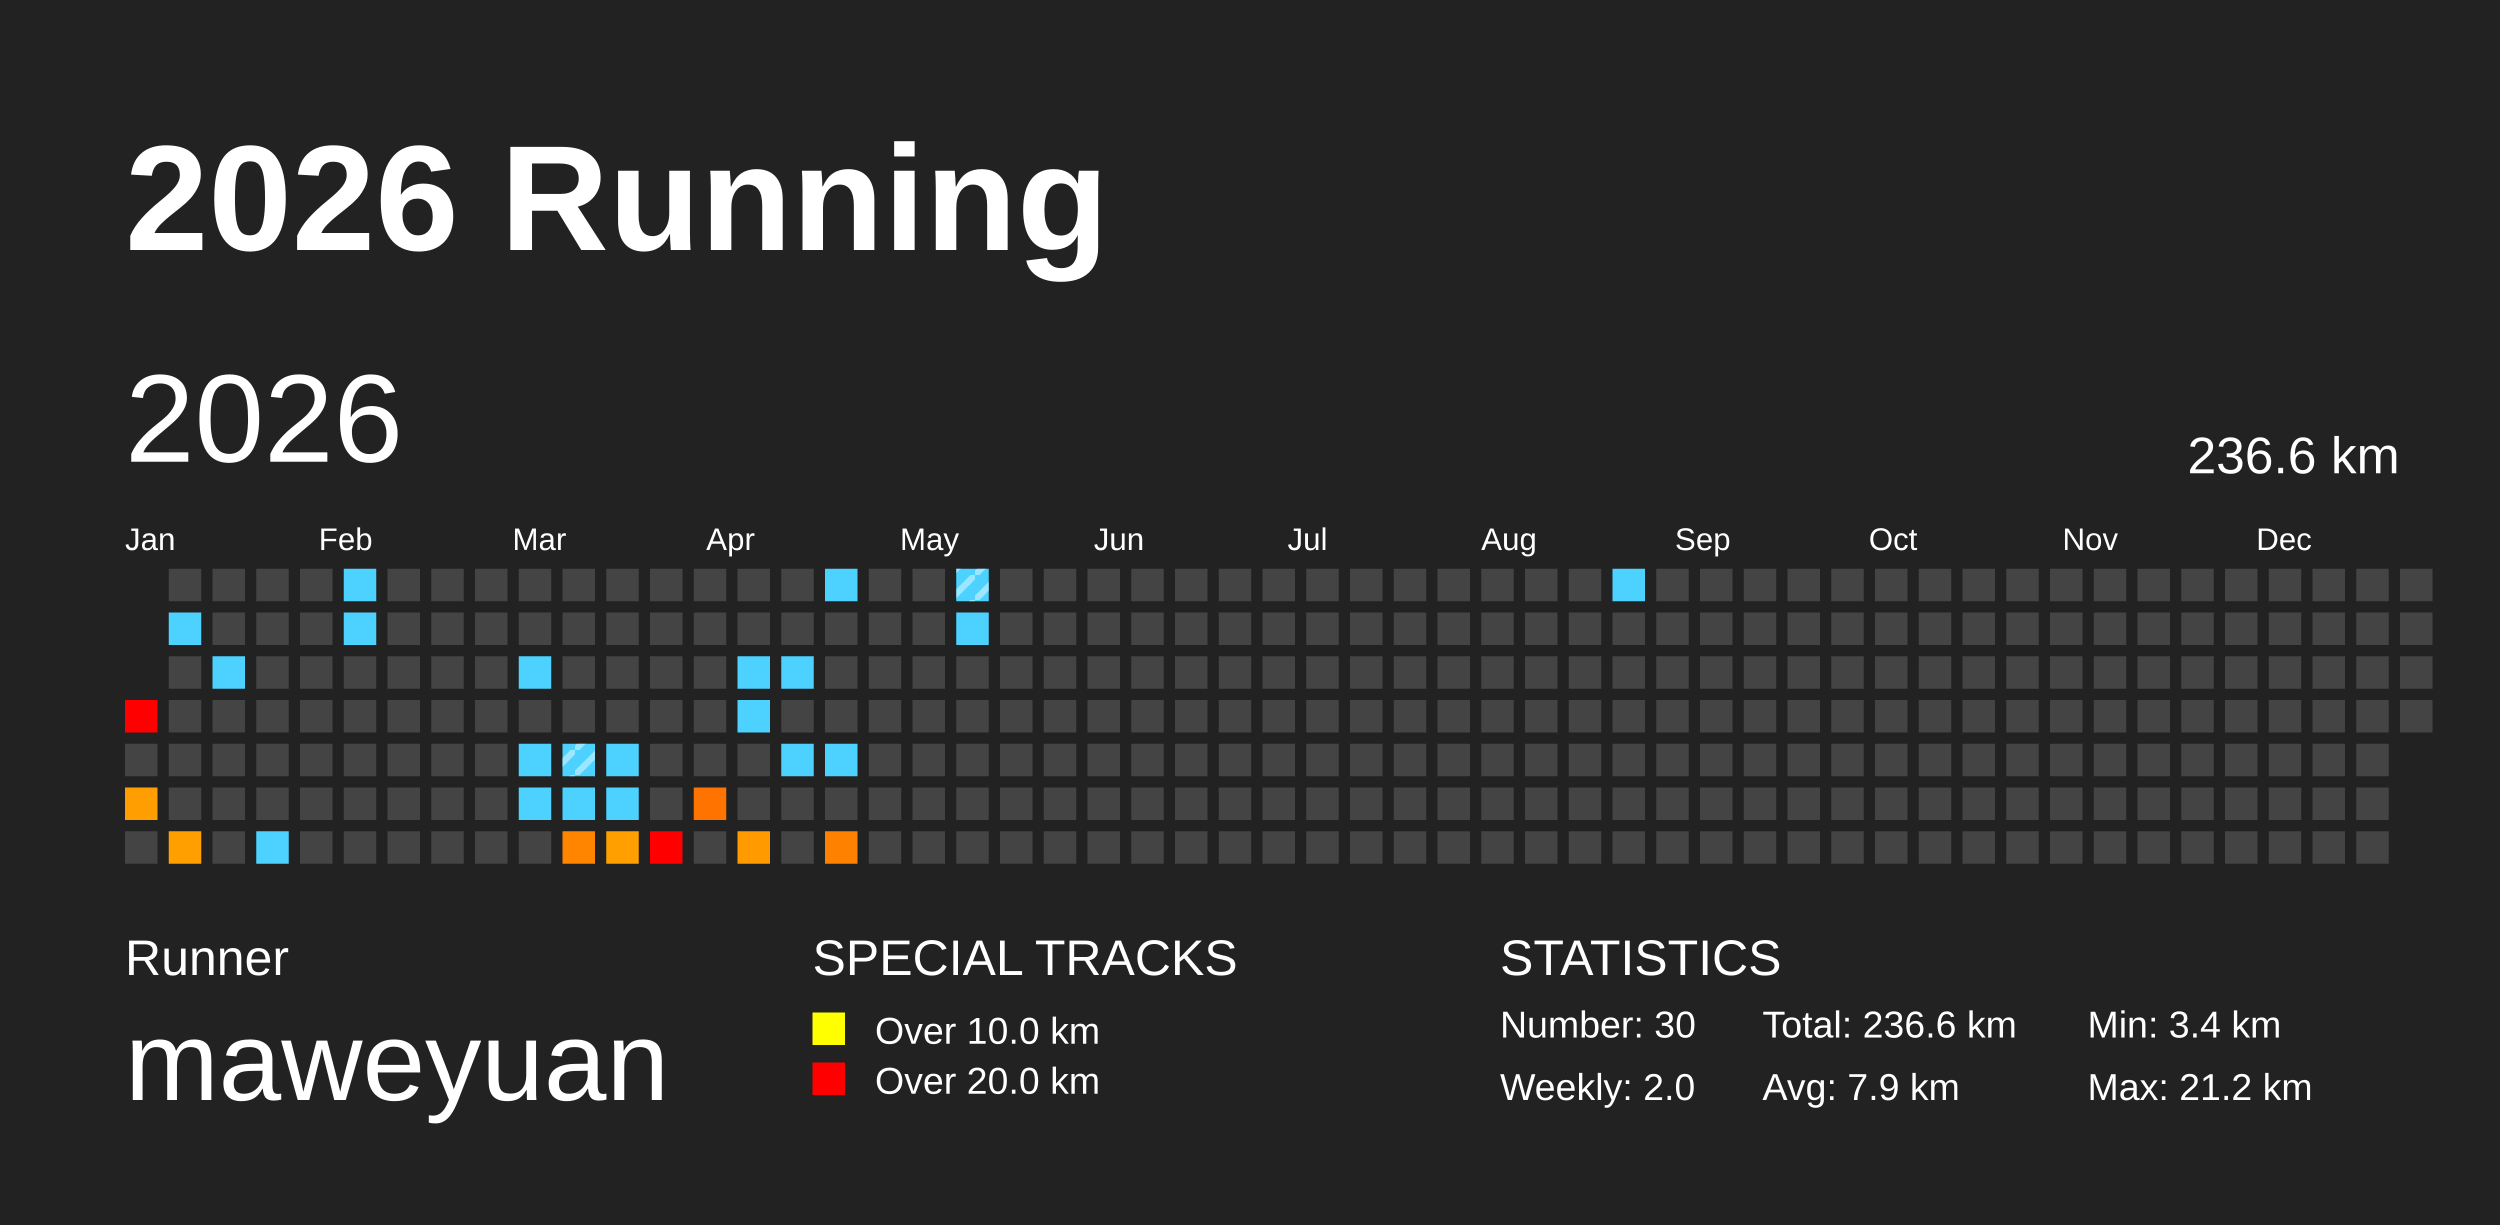
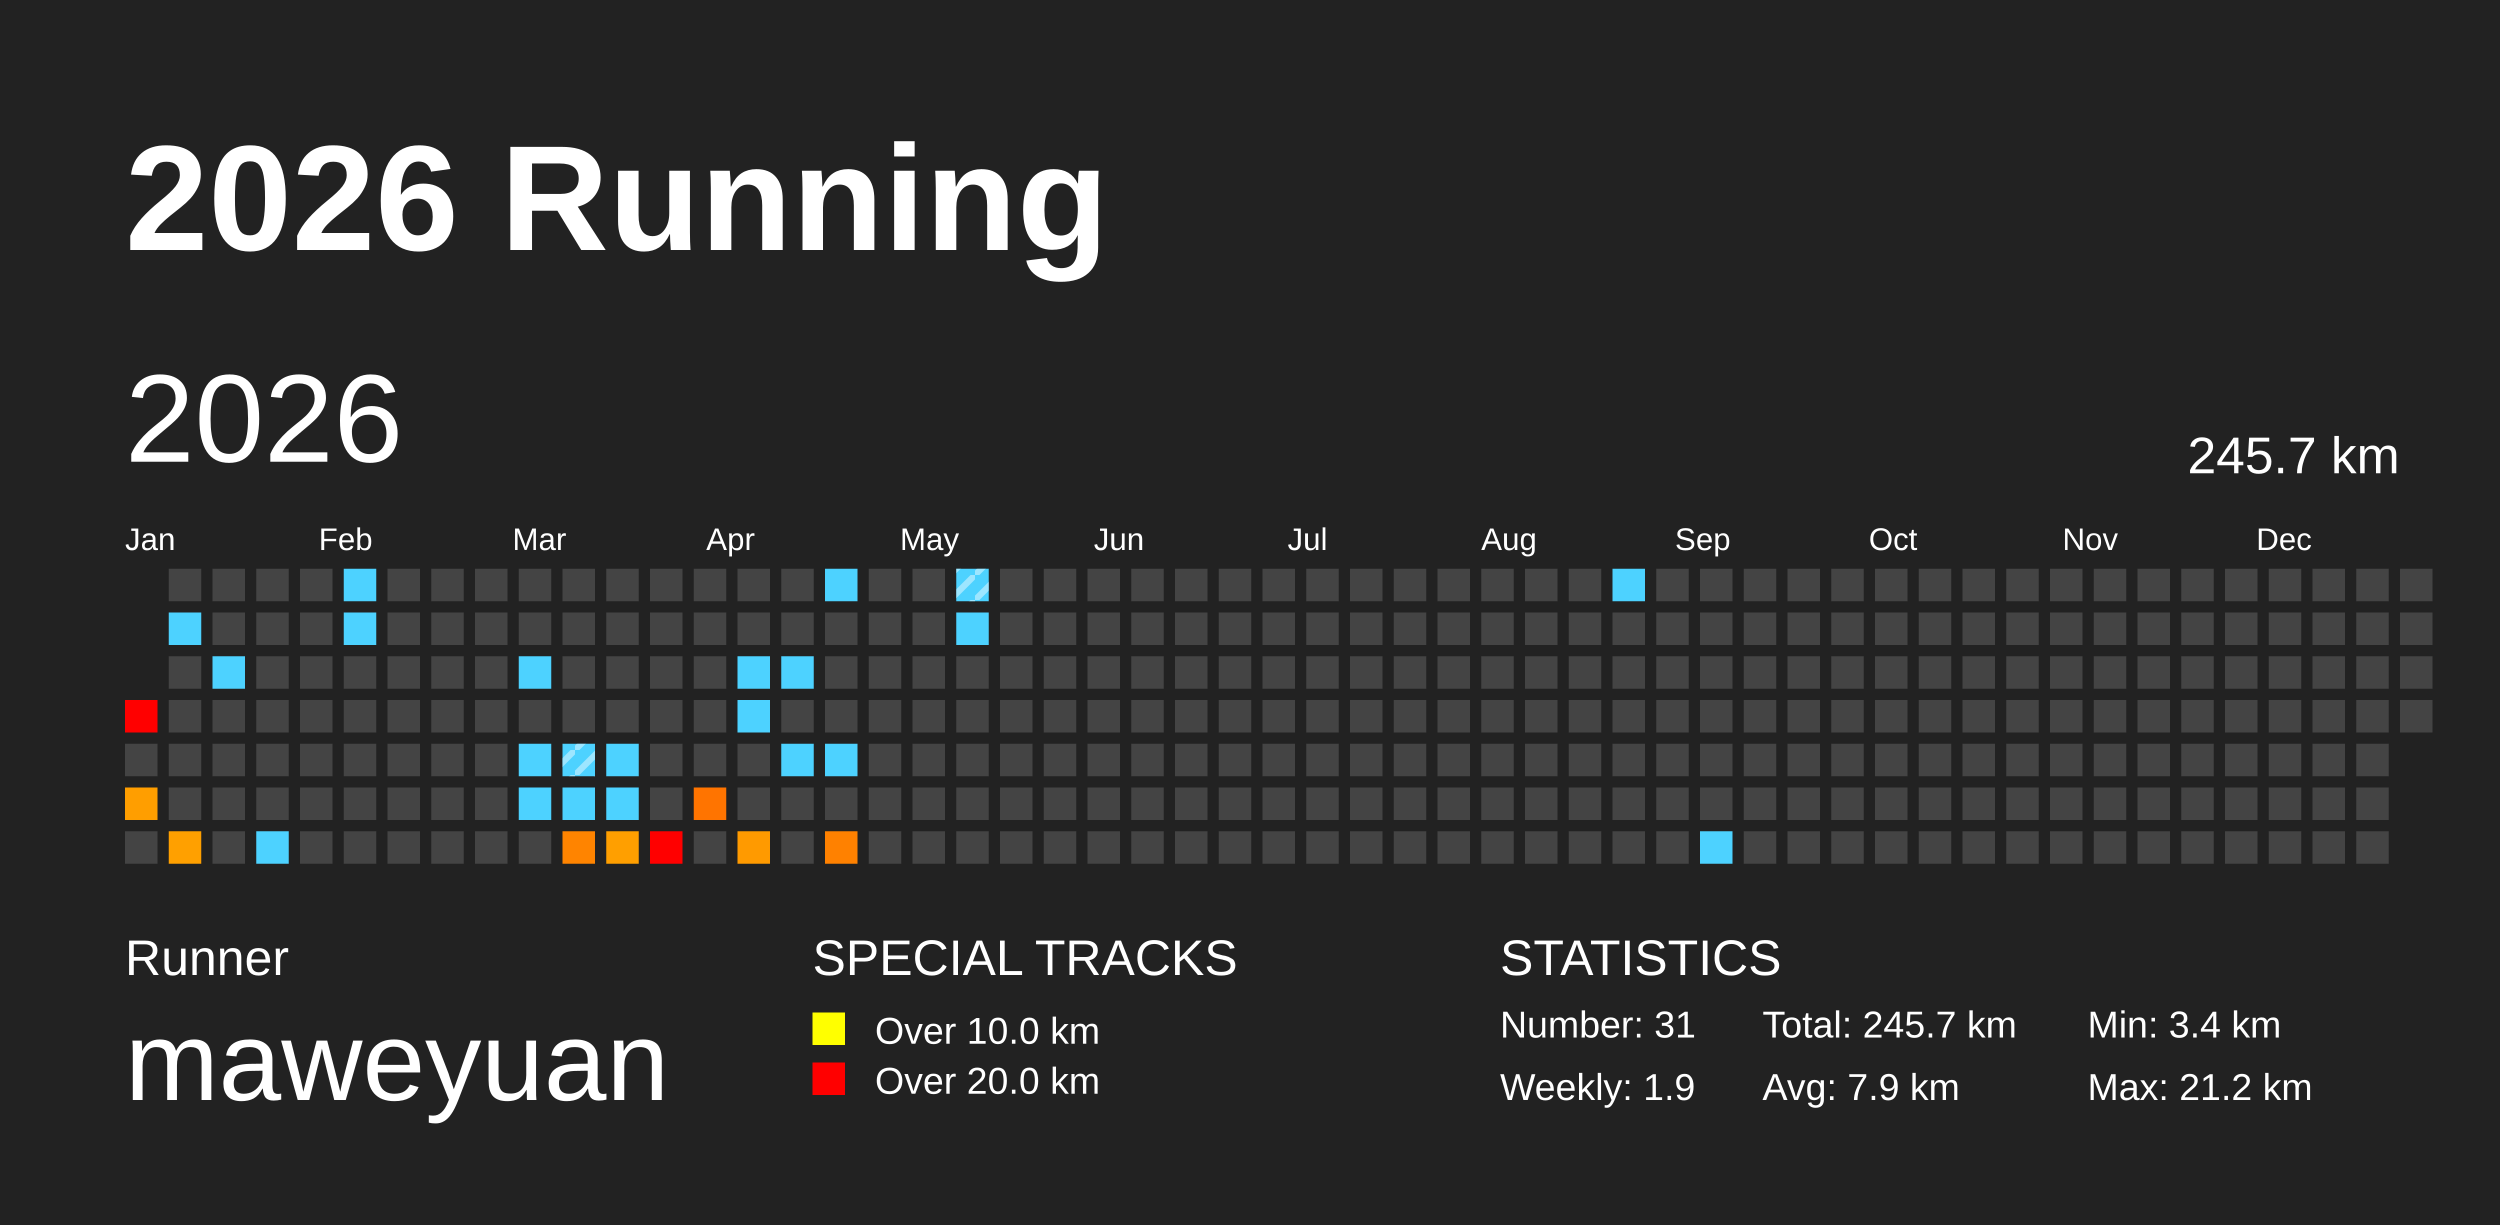
<svg xmlns="http://www.w3.org/2000/svg" baseProfile="full" height="98mm" version="1.1" viewBox="0,0,200,98" width="200mm">
  <defs>
    <pattern height="2" id="indoor-stripe" patternUnits="userSpaceOnUse" width="2">
      <line stroke="white" stroke-opacity="0.45" stroke-width="0.5" x1="0" x2="2" y1="2" y2="0" />
    </pattern>
  </defs>
  <rect fill="#222222" height="98" width="200" x="0" y="0" />
  <text fill="#FFFFFF" style="font-size:12px; font-family:Arial; font-weight:bold;" x="10" y="20">2026 Running</text>
  <text fill="#FFFFFF" style="font-size:4px; font-family:Arial" x="10" y="78">Runner</text>
  <text fill="#FFFFFF" style="font-size:9px; font-family:Arial" x="10" y="88">maweyuan</text>
  <text fill="#FFFFFF" style="font-size:4px; font-family:Arial" x="65" y="78">SPECIAL TRACKS</text>
  <rect fill="yellow" height="2.6" width="2.6" x="65" y="81" />
  <text fill="#FFFFFF" style="font-size:3px; font-family:Arial" x="70" y="83.5">Over 10.0 km</text>
  <rect fill="red" height="2.6" width="2.6" x="65" y="85" />
  <text fill="#FFFFFF" style="font-size:3px; font-family:Arial" x="70" y="87.5">Over 20.0 km</text>
  <text fill="#FFFFFF" style="font-size:4px; font-family:Arial" x="120" y="78">STATISTICS</text>
-   <text fill="#FFFFFF" style="font-size:3px; font-family:Arial" x="120" y="83">Number: 30</text>
-   <text fill="#FFFFFF" style="font-size:3px; font-family:Arial" x="120" y="88">Weekly: 2.0</text>
-   <text fill="#FFFFFF" style="font-size:3px; font-family:Arial" x="141" y="83">Total: 236.6 km</text>
+   <text fill="#FFFFFF" style="font-size:3px; font-family:Arial" x="120" y="83">Number: 31</text>
+   <text fill="#FFFFFF" style="font-size:3px; font-family:Arial" x="120" y="88">Weekly: 1.9</text>
+   <text fill="#FFFFFF" style="font-size:3px; font-family:Arial" x="141" y="83">Total: 245.7 km</text>
  <text fill="#FFFFFF" style="font-size:3px; font-family:Arial" x="141" y="88">Avg: 7.9 km</text>
  <text fill="#FFFFFF" style="font-size:3px; font-family:Arial" x="167" y="83">Min: 3.4 km</text>
  <text fill="#FFFFFF" style="font-size:3px; font-family:Arial" x="167" y="88">Max: 21.2 km</text>
  <text dominant-baseline="hanging" fill="#FFFFFF" style="font-size:10.0px; font-family:Arial;" x="10" y="30">2026</text>
-   <text dominant-baseline="hanging" fill="#FFFFFF" style="font-size:4.125px; font-family:Arial;" x="175" y="35">236.6 km</text>
+   <text dominant-baseline="hanging" fill="#FFFFFF" style="font-size:4.125px; font-family:Arial;" x="175" y="35">245.7 km</text>
  <text fill="#FFFFFF" style="font-size:2.5px; font-family:Arial" x="10.0" y="44">Jan</text>
  <text fill="#FFFFFF" style="font-size:2.5px; font-family:Arial" x="25.5" y="44">Feb</text>
  <text fill="#FFFFFF" style="font-size:2.5px; font-family:Arial" x="41.0" y="44">Mar</text>
  <text fill="#FFFFFF" style="font-size:2.5px; font-family:Arial" x="56.5" y="44">Apr</text>
  <text fill="#FFFFFF" style="font-size:2.5px; font-family:Arial" x="72.0" y="44">May</text>
  <text fill="#FFFFFF" style="font-size:2.5px; font-family:Arial" x="87.5" y="44">Jun</text>
  <text fill="#FFFFFF" style="font-size:2.5px; font-family:Arial" x="103.0" y="44">Jul</text>
  <text fill="#FFFFFF" style="font-size:2.5px; font-family:Arial" x="118.5" y="44">Aug</text>
  <text fill="#FFFFFF" style="font-size:2.5px; font-family:Arial" x="134.0" y="44">Sep</text>
  <text fill="#FFFFFF" style="font-size:2.5px; font-family:Arial" x="149.5" y="44">Oct</text>
  <text fill="#FFFFFF" style="font-size:2.5px; font-family:Arial" x="165.0" y="44">Nov</text>
  <text fill="#FFFFFF" style="font-size:2.5px; font-family:Arial" x="180.5" y="44">Dec</text>
  <rect fill="red" height="2.6" width="2.6" x="10.0" y="56.0" />
  <rect fill="#444444" height="2.6" width="2.6" x="10.0" y="59.5" />
  <rect fill="#ff9e00" height="2.6" width="2.6" x="10.0" y="63.0" />
  <rect fill="#444444" height="2.6" width="2.6" x="10.0" y="66.5" />
  <rect fill="#444444" height="2.6" width="2.6" x="13.5" y="45.5" />
  <rect fill="#4dd2ff" height="2.6" width="2.6" x="13.5" y="49.0" />
  <rect fill="#444444" height="2.6" width="2.6" x="13.5" y="52.5" />
  <rect fill="#444444" height="2.6" width="2.6" x="13.5" y="56.0" />
  <rect fill="#444444" height="2.6" width="2.6" x="13.5" y="59.5" />
  <rect fill="#444444" height="2.6" width="2.6" x="13.5" y="63.0" />
  <rect fill="#ffa000" height="2.6" width="2.6" x="13.5" y="66.5" />
  <rect fill="#444444" height="2.6" width="2.6" x="17.0" y="45.5" />
  <rect fill="#444444" height="2.6" width="2.6" x="17.0" y="49.0" />
  <rect fill="#4dd2ff" height="2.6" width="2.6" x="17.0" y="52.5" />
  <rect fill="#444444" height="2.6" width="2.6" x="17.0" y="56.0" />
  <rect fill="#444444" height="2.6" width="2.6" x="17.0" y="59.5" />
  <rect fill="#444444" height="2.6" width="2.6" x="17.0" y="63.0" />
  <rect fill="#444444" height="2.6" width="2.6" x="17.0" y="66.5" />
  <rect fill="#444444" height="2.6" width="2.6" x="20.5" y="45.5" />
  <rect fill="#444444" height="2.6" width="2.6" x="20.5" y="49.0" />
  <rect fill="#444444" height="2.6" width="2.6" x="20.5" y="52.5" />
  <rect fill="#444444" height="2.6" width="2.6" x="20.5" y="56.0" />
  <rect fill="#444444" height="2.6" width="2.6" x="20.5" y="59.5" />
  <rect fill="#444444" height="2.6" width="2.6" x="20.5" y="63.0" />
  <rect fill="#4dd2ff" height="2.6" width="2.6" x="20.5" y="66.5" />
  <rect fill="#444444" height="2.6" width="2.6" x="24.0" y="45.5" />
  <rect fill="#444444" height="2.6" width="2.6" x="24.0" y="49.0" />
  <rect fill="#444444" height="2.6" width="2.6" x="24.0" y="52.5" />
  <rect fill="#444444" height="2.6" width="2.6" x="24.0" y="56.0" />
  <rect fill="#444444" height="2.6" width="2.6" x="24.0" y="59.5" />
  <rect fill="#444444" height="2.6" width="2.6" x="24.0" y="63.0" />
  <rect fill="#444444" height="2.6" width="2.6" x="24.0" y="66.5" />
  <rect fill="#4dd2ff" height="2.6" width="2.6" x="27.5" y="45.5" />
  <rect fill="#4dd2ff" height="2.6" width="2.6" x="27.5" y="49.0" />
  <rect fill="#444444" height="2.6" width="2.6" x="27.5" y="52.5" />
  <rect fill="#444444" height="2.6" width="2.6" x="27.5" y="56.0" />
  <rect fill="#444444" height="2.6" width="2.6" x="27.5" y="59.5" />
  <rect fill="#444444" height="2.6" width="2.6" x="27.5" y="63.0" />
  <rect fill="#444444" height="2.6" width="2.6" x="27.5" y="66.5" />
  <rect fill="#444444" height="2.6" width="2.6" x="31.0" y="45.5" />
  <rect fill="#444444" height="2.6" width="2.6" x="31.0" y="49.0" />
  <rect fill="#444444" height="2.6" width="2.6" x="31.0" y="52.5" />
  <rect fill="#444444" height="2.6" width="2.6" x="31.0" y="56.0" />
  <rect fill="#444444" height="2.6" width="2.6" x="31.0" y="59.5" />
  <rect fill="#444444" height="2.6" width="2.6" x="31.0" y="63.0" />
  <rect fill="#444444" height="2.6" width="2.6" x="31.0" y="66.5" />
  <rect fill="#444444" height="2.6" width="2.6" x="34.5" y="45.5" />
  <rect fill="#444444" height="2.6" width="2.6" x="34.5" y="49.0" />
  <rect fill="#444444" height="2.6" width="2.6" x="34.5" y="52.5" />
  <rect fill="#444444" height="2.6" width="2.6" x="34.5" y="56.0" />
  <rect fill="#444444" height="2.6" width="2.6" x="34.5" y="59.5" />
  <rect fill="#444444" height="2.6" width="2.6" x="34.5" y="63.0" />
  <rect fill="#444444" height="2.6" width="2.6" x="34.5" y="66.5" />
  <rect fill="#444444" height="2.6" width="2.6" x="38.0" y="45.5" />
  <rect fill="#444444" height="2.6" width="2.6" x="38.0" y="49.0" />
  <rect fill="#444444" height="2.6" width="2.6" x="38.0" y="52.5" />
  <rect fill="#444444" height="2.6" width="2.6" x="38.0" y="56.0" />
  <rect fill="#444444" height="2.6" width="2.6" x="38.0" y="59.5" />
  <rect fill="#444444" height="2.6" width="2.6" x="38.0" y="63.0" />
  <rect fill="#444444" height="2.6" width="2.6" x="38.0" y="66.5" />
  <rect fill="#444444" height="2.6" width="2.6" x="41.5" y="45.5" />
  <rect fill="#444444" height="2.6" width="2.6" x="41.5" y="49.0" />
  <rect fill="#4dd2ff" height="2.6" width="2.6" x="41.5" y="52.5" />
  <rect fill="#444444" height="2.6" width="2.6" x="41.5" y="56.0" />
  <rect fill="#4dd2ff" height="2.6" width="2.6" x="41.5" y="59.5" />
  <rect fill="#4dd2ff" height="2.6" width="2.6" x="41.5" y="63.0" />
  <rect fill="#444444" height="2.6" width="2.6" x="41.5" y="66.5" />
  <rect fill="#444444" height="2.6" width="2.6" x="45.0" y="45.5" />
  <rect fill="#444444" height="2.6" width="2.6" x="45.0" y="49.0" />
  <rect fill="#444444" height="2.6" width="2.6" x="45.0" y="52.5" />
  <rect fill="#444444" height="2.6" width="2.6" x="45.0" y="56.0" />
  <rect fill="#4dd2ff" height="2.6" width="2.6" x="45.0" y="59.5" />
  <rect fill="url(#indoor-stripe)" height="2.6" style="pointer-events: none;" width="2.6" x="45.0" y="59.5" />
  <rect fill="#4dd2ff" height="2.6" width="2.6" x="45.0" y="63.0" />
  <rect fill="#ff8400" height="2.6" width="2.6" x="45.0" y="66.5" />
  <rect fill="#444444" height="2.6" width="2.6" x="48.5" y="45.5" />
  <rect fill="#444444" height="2.6" width="2.6" x="48.5" y="49.0" />
  <rect fill="#444444" height="2.6" width="2.6" x="48.5" y="52.5" />
  <rect fill="#444444" height="2.6" width="2.6" x="48.5" y="56.0" />
  <rect fill="#4dd2ff" height="2.6" width="2.6" x="48.5" y="59.5" />
  <rect fill="#4dd2ff" height="2.6" width="2.6" x="48.5" y="63.0" />
  <rect fill="#ff9f00" height="2.6" width="2.6" x="48.5" y="66.5" />
  <rect fill="#444444" height="2.6" width="2.6" x="52.0" y="45.5" />
  <rect fill="#444444" height="2.6" width="2.6" x="52.0" y="49.0" />
  <rect fill="#444444" height="2.6" width="2.6" x="52.0" y="52.5" />
  <rect fill="#444444" height="2.6" width="2.6" x="52.0" y="56.0" />
  <rect fill="#444444" height="2.6" width="2.6" x="52.0" y="59.5" />
  <rect fill="#444444" height="2.6" width="2.6" x="52.0" y="63.0" />
  <rect fill="red" height="2.6" width="2.6" x="52.0" y="66.5" />
  <rect fill="#444444" height="2.6" width="2.6" x="55.5" y="45.5" />
  <rect fill="#444444" height="2.6" width="2.6" x="55.5" y="49.0" />
  <rect fill="#444444" height="2.6" width="2.6" x="55.5" y="52.5" />
  <rect fill="#444444" height="2.6" width="2.6" x="55.5" y="56.0" />
  <rect fill="#444444" height="2.6" width="2.6" x="55.5" y="59.5" />
  <rect fill="#ff7400" height="2.6" width="2.6" x="55.5" y="63.0" />
  <rect fill="#444444" height="2.6" width="2.6" x="55.5" y="66.5" />
  <rect fill="#444444" height="2.6" width="2.6" x="59.0" y="45.5" />
  <rect fill="#444444" height="2.6" width="2.6" x="59.0" y="49.0" />
  <rect fill="#4dd2ff" height="2.6" width="2.6" x="59.0" y="52.5" />
  <rect fill="#4dd2ff" height="2.6" width="2.6" x="59.0" y="56.0" />
  <rect fill="#444444" height="2.6" width="2.6" x="59.0" y="59.5" />
  <rect fill="#444444" height="2.6" width="2.6" x="59.0" y="63.0" />
  <rect fill="#ff9a00" height="2.6" width="2.6" x="59.0" y="66.5" />
  <rect fill="#444444" height="2.6" width="2.6" x="62.5" y="45.5" />
  <rect fill="#444444" height="2.6" width="2.6" x="62.5" y="49.0" />
  <rect fill="#4dd2ff" height="2.6" width="2.6" x="62.5" y="52.5" />
  <rect fill="#444444" height="2.6" width="2.6" x="62.5" y="56.0" />
  <rect fill="#4dd2ff" height="2.6" width="2.6" x="62.5" y="59.5" />
  <rect fill="#444444" height="2.6" width="2.6" x="62.5" y="63.0" />
  <rect fill="#444444" height="2.6" width="2.6" x="62.5" y="66.5" />
  <rect fill="#4dd2ff" height="2.6" width="2.6" x="66.0" y="45.5" />
  <rect fill="#444444" height="2.6" width="2.6" x="66.0" y="49.0" />
  <rect fill="#444444" height="2.6" width="2.6" x="66.0" y="52.5" />
  <rect fill="#444444" height="2.6" width="2.6" x="66.0" y="56.0" />
  <rect fill="#4dd2ff" height="2.6" width="2.6" x="66.0" y="59.5" />
  <rect fill="#444444" height="2.6" width="2.6" x="66.0" y="63.0" />
  <rect fill="#ff8100" height="2.6" width="2.6" x="66.0" y="66.5" />
  <rect fill="#444444" height="2.6" width="2.6" x="69.5" y="45.5" />
  <rect fill="#444444" height="2.6" width="2.6" x="69.5" y="49.0" />
  <rect fill="#444444" height="2.6" width="2.6" x="69.5" y="52.5" />
  <rect fill="#444444" height="2.6" width="2.6" x="69.5" y="56.0" />
  <rect fill="#444444" height="2.6" width="2.6" x="69.5" y="59.5" />
  <rect fill="#444444" height="2.6" width="2.6" x="69.5" y="63.0" />
  <rect fill="#444444" height="2.6" width="2.6" x="69.5" y="66.5" />
  <rect fill="#444444" height="2.6" width="2.6" x="73.0" y="45.5" />
  <rect fill="#444444" height="2.6" width="2.6" x="73.0" y="49.0" />
  <rect fill="#444444" height="2.6" width="2.6" x="73.0" y="52.5" />
  <rect fill="#444444" height="2.6" width="2.6" x="73.0" y="56.0" />
  <rect fill="#444444" height="2.6" width="2.6" x="73.0" y="59.5" />
  <rect fill="#444444" height="2.6" width="2.6" x="73.0" y="63.0" />
  <rect fill="#444444" height="2.6" width="2.6" x="73.0" y="66.5" />
  <rect fill="#4dd2ff" height="2.6" width="2.6" x="76.5" y="45.5" />
  <rect fill="url(#indoor-stripe)" height="2.6" style="pointer-events: none;" width="2.6" x="76.5" y="45.5" />
  <rect fill="#4dd2ff" height="2.6" width="2.6" x="76.5" y="49.0" />
  <rect fill="#444444" height="2.6" width="2.6" x="76.5" y="52.5" />
  <rect fill="#444444" height="2.6" width="2.6" x="76.5" y="56.0" />
  <rect fill="#444444" height="2.6" width="2.6" x="76.5" y="59.5" />
  <rect fill="#444444" height="2.6" width="2.6" x="76.5" y="63.0" />
  <rect fill="#444444" height="2.6" width="2.6" x="76.5" y="66.5" />
  <rect fill="#444444" height="2.6" width="2.6" x="80.0" y="45.5" />
  <rect fill="#444444" height="2.6" width="2.6" x="80.0" y="49.0" />
  <rect fill="#444444" height="2.6" width="2.6" x="80.0" y="52.5" />
  <rect fill="#444444" height="2.6" width="2.6" x="80.0" y="56.0" />
  <rect fill="#444444" height="2.6" width="2.6" x="80.0" y="59.5" />
  <rect fill="#444444" height="2.6" width="2.6" x="80.0" y="63.0" />
  <rect fill="#444444" height="2.6" width="2.6" x="80.0" y="66.5" />
  <rect fill="#444444" height="2.6" width="2.6" x="83.5" y="45.5" />
  <rect fill="#444444" height="2.6" width="2.6" x="83.5" y="49.0" />
  <rect fill="#444444" height="2.6" width="2.6" x="83.5" y="52.5" />
  <rect fill="#444444" height="2.6" width="2.6" x="83.5" y="56.0" />
  <rect fill="#444444" height="2.6" width="2.6" x="83.5" y="59.5" />
  <rect fill="#444444" height="2.6" width="2.6" x="83.5" y="63.0" />
  <rect fill="#444444" height="2.6" width="2.6" x="83.5" y="66.5" />
  <rect fill="#444444" height="2.6" width="2.6" x="87.0" y="45.5" />
  <rect fill="#444444" height="2.6" width="2.6" x="87.0" y="49.0" />
  <rect fill="#444444" height="2.6" width="2.6" x="87.0" y="52.5" />
  <rect fill="#444444" height="2.6" width="2.6" x="87.0" y="56.0" />
  <rect fill="#444444" height="2.6" width="2.6" x="87.0" y="59.5" />
  <rect fill="#444444" height="2.6" width="2.6" x="87.0" y="63.0" />
  <rect fill="#444444" height="2.6" width="2.6" x="87.0" y="66.5" />
  <rect fill="#444444" height="2.6" width="2.6" x="90.5" y="45.5" />
  <rect fill="#444444" height="2.6" width="2.6" x="90.5" y="49.0" />
  <rect fill="#444444" height="2.6" width="2.6" x="90.5" y="52.5" />
  <rect fill="#444444" height="2.6" width="2.6" x="90.5" y="56.0" />
  <rect fill="#444444" height="2.6" width="2.6" x="90.5" y="59.5" />
  <rect fill="#444444" height="2.6" width="2.6" x="90.5" y="63.0" />
  <rect fill="#444444" height="2.6" width="2.6" x="90.5" y="66.5" />
  <rect fill="#444444" height="2.6" width="2.6" x="94.0" y="45.5" />
  <rect fill="#444444" height="2.6" width="2.6" x="94.0" y="49.0" />
  <rect fill="#444444" height="2.6" width="2.6" x="94.0" y="52.5" />
  <rect fill="#444444" height="2.6" width="2.6" x="94.0" y="56.0" />
  <rect fill="#444444" height="2.6" width="2.6" x="94.0" y="59.5" />
  <rect fill="#444444" height="2.6" width="2.6" x="94.0" y="63.0" />
  <rect fill="#444444" height="2.6" width="2.6" x="94.0" y="66.5" />
  <rect fill="#444444" height="2.6" width="2.6" x="97.5" y="45.5" />
  <rect fill="#444444" height="2.6" width="2.6" x="97.5" y="49.0" />
  <rect fill="#444444" height="2.6" width="2.6" x="97.5" y="52.5" />
  <rect fill="#444444" height="2.6" width="2.6" x="97.5" y="56.0" />
  <rect fill="#444444" height="2.6" width="2.6" x="97.5" y="59.5" />
  <rect fill="#444444" height="2.6" width="2.6" x="97.5" y="63.0" />
  <rect fill="#444444" height="2.6" width="2.6" x="97.5" y="66.5" />
  <rect fill="#444444" height="2.6" width="2.6" x="101.0" y="45.5" />
  <rect fill="#444444" height="2.6" width="2.6" x="101.0" y="49.0" />
  <rect fill="#444444" height="2.6" width="2.6" x="101.0" y="52.5" />
  <rect fill="#444444" height="2.6" width="2.6" x="101.0" y="56.0" />
  <rect fill="#444444" height="2.6" width="2.6" x="101.0" y="59.5" />
  <rect fill="#444444" height="2.6" width="2.6" x="101.0" y="63.0" />
  <rect fill="#444444" height="2.6" width="2.6" x="101.0" y="66.5" />
  <rect fill="#444444" height="2.6" width="2.6" x="104.5" y="45.5" />
  <rect fill="#444444" height="2.6" width="2.6" x="104.5" y="49.0" />
  <rect fill="#444444" height="2.6" width="2.6" x="104.5" y="52.5" />
  <rect fill="#444444" height="2.6" width="2.6" x="104.5" y="56.0" />
  <rect fill="#444444" height="2.6" width="2.6" x="104.5" y="59.5" />
  <rect fill="#444444" height="2.6" width="2.6" x="104.5" y="63.0" />
  <rect fill="#444444" height="2.6" width="2.6" x="104.5" y="66.5" />
  <rect fill="#444444" height="2.6" width="2.6" x="108.0" y="45.5" />
  <rect fill="#444444" height="2.6" width="2.6" x="108.0" y="49.0" />
  <rect fill="#444444" height="2.6" width="2.6" x="108.0" y="52.5" />
  <rect fill="#444444" height="2.6" width="2.6" x="108.0" y="56.0" />
  <rect fill="#444444" height="2.6" width="2.6" x="108.0" y="59.5" />
  <rect fill="#444444" height="2.6" width="2.6" x="108.0" y="63.0" />
  <rect fill="#444444" height="2.6" width="2.6" x="108.0" y="66.5" />
  <rect fill="#444444" height="2.6" width="2.6" x="111.5" y="45.5" />
  <rect fill="#444444" height="2.6" width="2.6" x="111.5" y="49.0" />
  <rect fill="#444444" height="2.6" width="2.6" x="111.5" y="52.5" />
  <rect fill="#444444" height="2.6" width="2.6" x="111.5" y="56.0" />
  <rect fill="#444444" height="2.6" width="2.6" x="111.5" y="59.5" />
  <rect fill="#444444" height="2.6" width="2.6" x="111.5" y="63.0" />
  <rect fill="#444444" height="2.6" width="2.6" x="111.5" y="66.5" />
  <rect fill="#444444" height="2.6" width="2.6" x="115.0" y="45.5" />
  <rect fill="#444444" height="2.6" width="2.6" x="115.0" y="49.0" />
  <rect fill="#444444" height="2.6" width="2.6" x="115.0" y="52.5" />
  <rect fill="#444444" height="2.6" width="2.6" x="115.0" y="56.0" />
  <rect fill="#444444" height="2.6" width="2.6" x="115.0" y="59.5" />
  <rect fill="#444444" height="2.6" width="2.6" x="115.0" y="63.0" />
  <rect fill="#444444" height="2.6" width="2.6" x="115.0" y="66.5" />
  <rect fill="#444444" height="2.6" width="2.6" x="118.5" y="45.5" />
  <rect fill="#444444" height="2.6" width="2.6" x="118.5" y="49.0" />
  <rect fill="#444444" height="2.6" width="2.6" x="118.5" y="52.5" />
  <rect fill="#444444" height="2.6" width="2.6" x="118.5" y="56.0" />
  <rect fill="#444444" height="2.6" width="2.6" x="118.5" y="59.5" />
  <rect fill="#444444" height="2.6" width="2.6" x="118.5" y="63.0" />
  <rect fill="#444444" height="2.6" width="2.6" x="118.5" y="66.5" />
  <rect fill="#444444" height="2.6" width="2.6" x="122.0" y="45.5" />
  <rect fill="#444444" height="2.6" width="2.6" x="122.0" y="49.0" />
  <rect fill="#444444" height="2.6" width="2.6" x="122.0" y="52.5" />
  <rect fill="#444444" height="2.6" width="2.6" x="122.0" y="56.0" />
  <rect fill="#444444" height="2.6" width="2.6" x="122.0" y="59.5" />
  <rect fill="#444444" height="2.6" width="2.6" x="122.0" y="63.0" />
  <rect fill="#444444" height="2.6" width="2.6" x="122.0" y="66.5" />
  <rect fill="#444444" height="2.6" width="2.6" x="125.5" y="45.5" />
  <rect fill="#444444" height="2.6" width="2.6" x="125.5" y="49.0" />
  <rect fill="#444444" height="2.6" width="2.6" x="125.5" y="52.5" />
  <rect fill="#444444" height="2.6" width="2.6" x="125.5" y="56.0" />
  <rect fill="#444444" height="2.6" width="2.6" x="125.5" y="59.5" />
  <rect fill="#444444" height="2.6" width="2.6" x="125.5" y="63.0" />
  <rect fill="#444444" height="2.6" width="2.6" x="125.5" y="66.5" />
  <rect fill="#4dd2ff" height="2.6" width="2.6" x="129.0" y="45.5" />
  <rect fill="#444444" height="2.6" width="2.6" x="129.0" y="49.0" />
  <rect fill="#444444" height="2.6" width="2.6" x="129.0" y="52.5" />
  <rect fill="#444444" height="2.6" width="2.6" x="129.0" y="56.0" />
  <rect fill="#444444" height="2.6" width="2.6" x="129.0" y="59.5" />
  <rect fill="#444444" height="2.6" width="2.6" x="129.0" y="63.0" />
  <rect fill="#444444" height="2.6" width="2.6" x="129.0" y="66.5" />
  <rect fill="#444444" height="2.6" width="2.6" x="132.5" y="45.5" />
  <rect fill="#444444" height="2.6" width="2.6" x="132.5" y="49.0" />
  <rect fill="#444444" height="2.6" width="2.6" x="132.5" y="52.5" />
  <rect fill="#444444" height="2.6" width="2.6" x="132.5" y="56.0" />
  <rect fill="#444444" height="2.6" width="2.6" x="132.5" y="59.5" />
  <rect fill="#444444" height="2.6" width="2.6" x="132.5" y="63.0" />
  <rect fill="#444444" height="2.6" width="2.6" x="132.5" y="66.5" />
  <rect fill="#444444" height="2.6" width="2.6" x="136.0" y="45.5" />
  <rect fill="#444444" height="2.6" width="2.6" x="136.0" y="49.0" />
  <rect fill="#444444" height="2.6" width="2.6" x="136.0" y="52.5" />
  <rect fill="#444444" height="2.6" width="2.6" x="136.0" y="56.0" />
  <rect fill="#444444" height="2.6" width="2.6" x="136.0" y="59.5" />
  <rect fill="#444444" height="2.6" width="2.6" x="136.0" y="63.0" />
-   <rect fill="#444444" height="2.6" width="2.6" x="136.0" y="66.5" />
+   <rect fill="#4dd2ff" height="2.6" width="2.6" x="136.0" y="66.5" />
  <rect fill="#444444" height="2.6" width="2.6" x="139.5" y="45.5" />
  <rect fill="#444444" height="2.6" width="2.6" x="139.5" y="49.0" />
  <rect fill="#444444" height="2.6" width="2.6" x="139.5" y="52.5" />
  <rect fill="#444444" height="2.6" width="2.6" x="139.5" y="56.0" />
  <rect fill="#444444" height="2.6" width="2.6" x="139.5" y="59.5" />
  <rect fill="#444444" height="2.6" width="2.6" x="139.5" y="63.0" />
  <rect fill="#444444" height="2.6" width="2.6" x="139.5" y="66.5" />
  <rect fill="#444444" height="2.6" width="2.6" x="143.0" y="45.5" />
  <rect fill="#444444" height="2.6" width="2.6" x="143.0" y="49.0" />
  <rect fill="#444444" height="2.6" width="2.6" x="143.0" y="52.5" />
  <rect fill="#444444" height="2.6" width="2.6" x="143.0" y="56.0" />
  <rect fill="#444444" height="2.6" width="2.6" x="143.0" y="59.5" />
  <rect fill="#444444" height="2.6" width="2.6" x="143.0" y="63.0" />
  <rect fill="#444444" height="2.6" width="2.6" x="143.0" y="66.5" />
  <rect fill="#444444" height="2.6" width="2.6" x="146.5" y="45.5" />
  <rect fill="#444444" height="2.6" width="2.6" x="146.5" y="49.0" />
  <rect fill="#444444" height="2.6" width="2.6" x="146.5" y="52.5" />
  <rect fill="#444444" height="2.6" width="2.6" x="146.5" y="56.0" />
  <rect fill="#444444" height="2.6" width="2.6" x="146.5" y="59.5" />
  <rect fill="#444444" height="2.6" width="2.6" x="146.5" y="63.0" />
  <rect fill="#444444" height="2.6" width="2.6" x="146.5" y="66.5" />
  <rect fill="#444444" height="2.6" width="2.6" x="150.0" y="45.5" />
  <rect fill="#444444" height="2.6" width="2.6" x="150.0" y="49.0" />
  <rect fill="#444444" height="2.6" width="2.6" x="150.0" y="52.5" />
  <rect fill="#444444" height="2.6" width="2.6" x="150.0" y="56.0" />
  <rect fill="#444444" height="2.6" width="2.6" x="150.0" y="59.5" />
  <rect fill="#444444" height="2.6" width="2.6" x="150.0" y="63.0" />
  <rect fill="#444444" height="2.6" width="2.6" x="150.0" y="66.5" />
  <rect fill="#444444" height="2.6" width="2.6" x="153.5" y="45.5" />
  <rect fill="#444444" height="2.6" width="2.6" x="153.5" y="49.0" />
  <rect fill="#444444" height="2.6" width="2.6" x="153.5" y="52.5" />
  <rect fill="#444444" height="2.6" width="2.6" x="153.5" y="56.0" />
  <rect fill="#444444" height="2.6" width="2.6" x="153.5" y="59.5" />
  <rect fill="#444444" height="2.6" width="2.6" x="153.5" y="63.0" />
  <rect fill="#444444" height="2.6" width="2.6" x="153.5" y="66.5" />
  <rect fill="#444444" height="2.6" width="2.6" x="157.0" y="45.5" />
  <rect fill="#444444" height="2.6" width="2.6" x="157.0" y="49.0" />
  <rect fill="#444444" height="2.6" width="2.6" x="157.0" y="52.5" />
  <rect fill="#444444" height="2.6" width="2.6" x="157.0" y="56.0" />
  <rect fill="#444444" height="2.6" width="2.6" x="157.0" y="59.5" />
  <rect fill="#444444" height="2.6" width="2.6" x="157.0" y="63.0" />
  <rect fill="#444444" height="2.6" width="2.6" x="157.0" y="66.5" />
  <rect fill="#444444" height="2.6" width="2.6" x="160.5" y="45.5" />
  <rect fill="#444444" height="2.6" width="2.6" x="160.5" y="49.0" />
  <rect fill="#444444" height="2.6" width="2.6" x="160.5" y="52.5" />
  <rect fill="#444444" height="2.6" width="2.6" x="160.5" y="56.0" />
  <rect fill="#444444" height="2.6" width="2.6" x="160.5" y="59.5" />
  <rect fill="#444444" height="2.6" width="2.6" x="160.5" y="63.0" />
  <rect fill="#444444" height="2.6" width="2.6" x="160.5" y="66.5" />
  <rect fill="#444444" height="2.6" width="2.6" x="164.0" y="45.5" />
  <rect fill="#444444" height="2.6" width="2.6" x="164.0" y="49.0" />
  <rect fill="#444444" height="2.6" width="2.6" x="164.0" y="52.5" />
  <rect fill="#444444" height="2.6" width="2.6" x="164.0" y="56.0" />
  <rect fill="#444444" height="2.6" width="2.6" x="164.0" y="59.5" />
  <rect fill="#444444" height="2.6" width="2.6" x="164.0" y="63.0" />
  <rect fill="#444444" height="2.6" width="2.6" x="164.0" y="66.5" />
  <rect fill="#444444" height="2.6" width="2.6" x="167.5" y="45.5" />
  <rect fill="#444444" height="2.6" width="2.6" x="167.5" y="49.0" />
  <rect fill="#444444" height="2.6" width="2.6" x="167.5" y="52.5" />
  <rect fill="#444444" height="2.6" width="2.6" x="167.5" y="56.0" />
  <rect fill="#444444" height="2.6" width="2.6" x="167.5" y="59.5" />
  <rect fill="#444444" height="2.6" width="2.6" x="167.5" y="63.0" />
  <rect fill="#444444" height="2.6" width="2.6" x="167.5" y="66.5" />
  <rect fill="#444444" height="2.6" width="2.6" x="171.0" y="45.5" />
  <rect fill="#444444" height="2.6" width="2.6" x="171.0" y="49.0" />
  <rect fill="#444444" height="2.6" width="2.6" x="171.0" y="52.5" />
  <rect fill="#444444" height="2.6" width="2.6" x="171.0" y="56.0" />
  <rect fill="#444444" height="2.6" width="2.6" x="171.0" y="59.5" />
  <rect fill="#444444" height="2.6" width="2.6" x="171.0" y="63.0" />
  <rect fill="#444444" height="2.6" width="2.6" x="171.0" y="66.5" />
  <rect fill="#444444" height="2.6" width="2.6" x="174.5" y="45.5" />
  <rect fill="#444444" height="2.6" width="2.6" x="174.5" y="49.0" />
  <rect fill="#444444" height="2.6" width="2.6" x="174.5" y="52.5" />
  <rect fill="#444444" height="2.6" width="2.6" x="174.5" y="56.0" />
  <rect fill="#444444" height="2.6" width="2.6" x="174.5" y="59.5" />
  <rect fill="#444444" height="2.6" width="2.6" x="174.5" y="63.0" />
  <rect fill="#444444" height="2.6" width="2.6" x="174.5" y="66.5" />
  <rect fill="#444444" height="2.6" width="2.6" x="178.0" y="45.5" />
  <rect fill="#444444" height="2.6" width="2.6" x="178.0" y="49.0" />
  <rect fill="#444444" height="2.6" width="2.6" x="178.0" y="52.5" />
  <rect fill="#444444" height="2.6" width="2.6" x="178.0" y="56.0" />
  <rect fill="#444444" height="2.6" width="2.6" x="178.0" y="59.5" />
  <rect fill="#444444" height="2.6" width="2.6" x="178.0" y="63.0" />
  <rect fill="#444444" height="2.6" width="2.6" x="178.0" y="66.5" />
  <rect fill="#444444" height="2.6" width="2.6" x="181.5" y="45.5" />
  <rect fill="#444444" height="2.6" width="2.6" x="181.5" y="49.0" />
  <rect fill="#444444" height="2.6" width="2.6" x="181.5" y="52.5" />
  <rect fill="#444444" height="2.6" width="2.6" x="181.5" y="56.0" />
  <rect fill="#444444" height="2.6" width="2.6" x="181.5" y="59.5" />
  <rect fill="#444444" height="2.6" width="2.6" x="181.5" y="63.0" />
  <rect fill="#444444" height="2.6" width="2.6" x="181.5" y="66.5" />
  <rect fill="#444444" height="2.6" width="2.6" x="185.0" y="45.5" />
  <rect fill="#444444" height="2.6" width="2.6" x="185.0" y="49.0" />
  <rect fill="#444444" height="2.6" width="2.6" x="185.0" y="52.5" />
  <rect fill="#444444" height="2.6" width="2.6" x="185.0" y="56.0" />
  <rect fill="#444444" height="2.6" width="2.6" x="185.0" y="59.5" />
  <rect fill="#444444" height="2.6" width="2.6" x="185.0" y="63.0" />
  <rect fill="#444444" height="2.6" width="2.6" x="185.0" y="66.5" />
  <rect fill="#444444" height="2.6" width="2.6" x="188.5" y="45.5" />
  <rect fill="#444444" height="2.6" width="2.6" x="188.5" y="49.0" />
  <rect fill="#444444" height="2.6" width="2.6" x="188.5" y="52.5" />
  <rect fill="#444444" height="2.6" width="2.6" x="188.5" y="56.0" />
  <rect fill="#444444" height="2.6" width="2.6" x="188.5" y="59.5" />
  <rect fill="#444444" height="2.6" width="2.6" x="188.5" y="63.0" />
  <rect fill="#444444" height="2.6" width="2.6" x="188.5" y="66.5" />
  <rect fill="#444444" height="2.6" width="2.6" x="192.0" y="45.5" />
  <rect fill="#444444" height="2.6" width="2.6" x="192.0" y="49.0" />
  <rect fill="#444444" height="2.6" width="2.6" x="192.0" y="52.5" />
  <rect fill="#444444" height="2.6" width="2.6" x="192.0" y="56.0" />
</svg>
